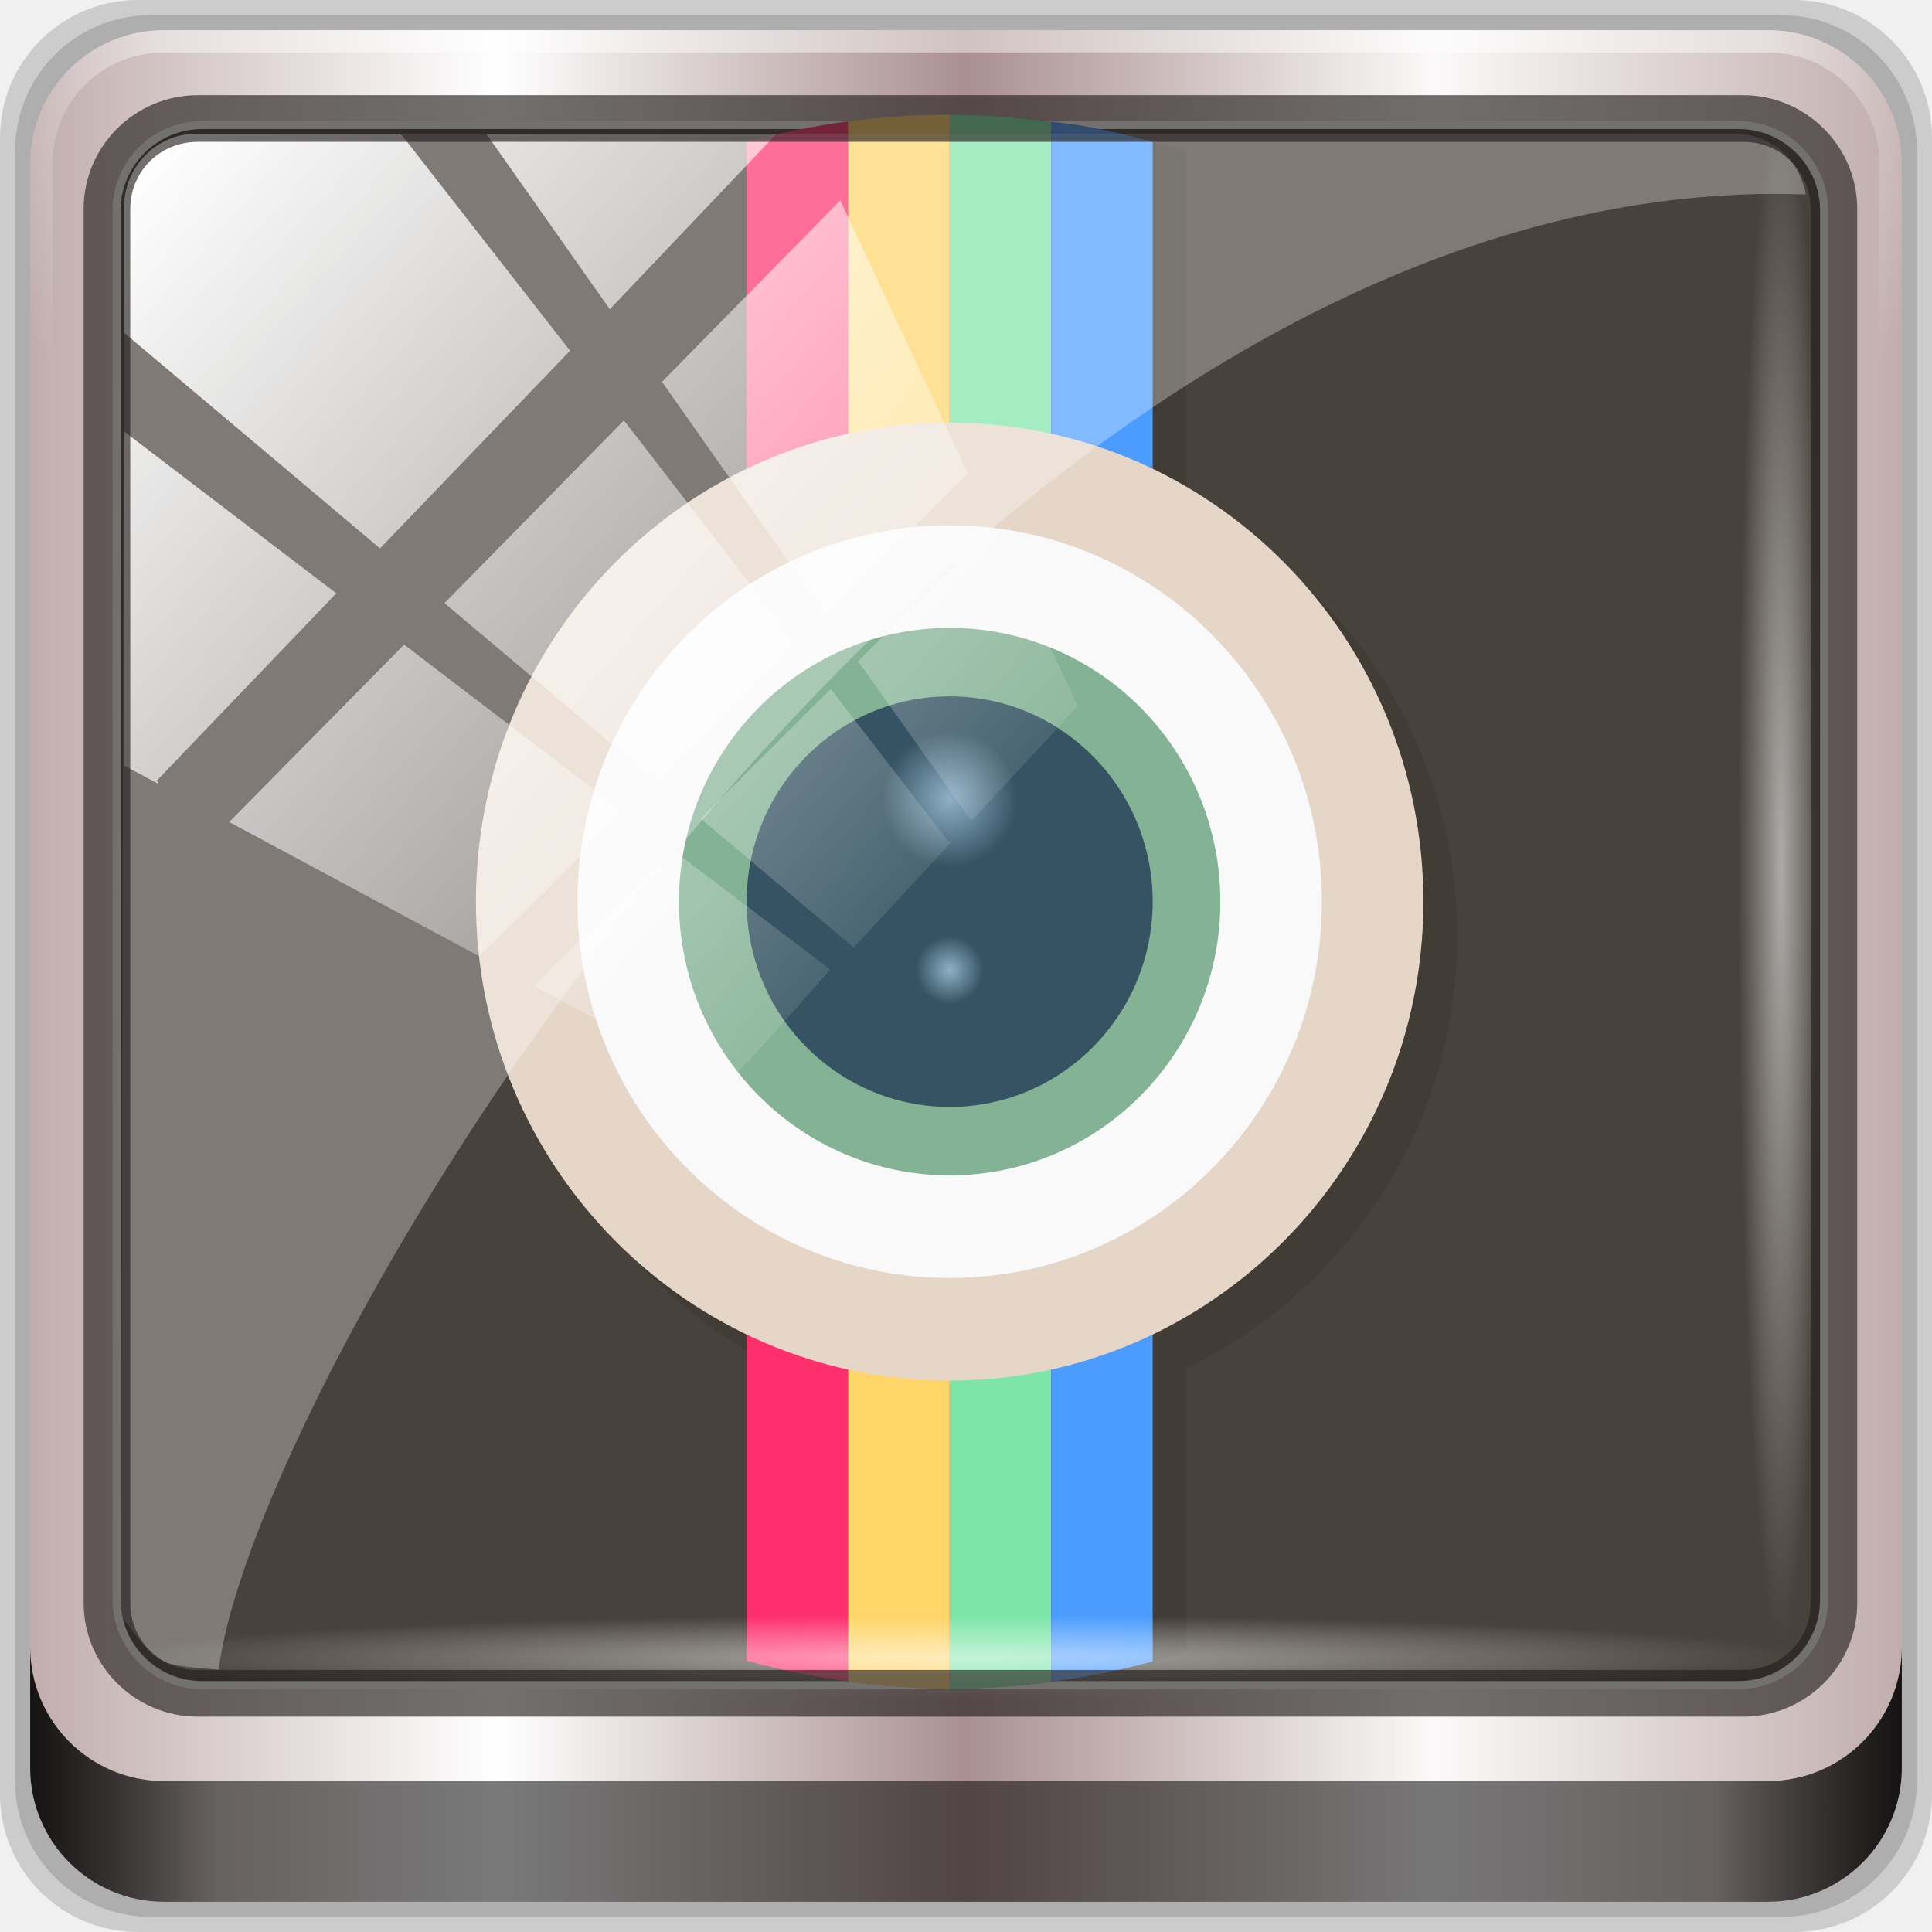
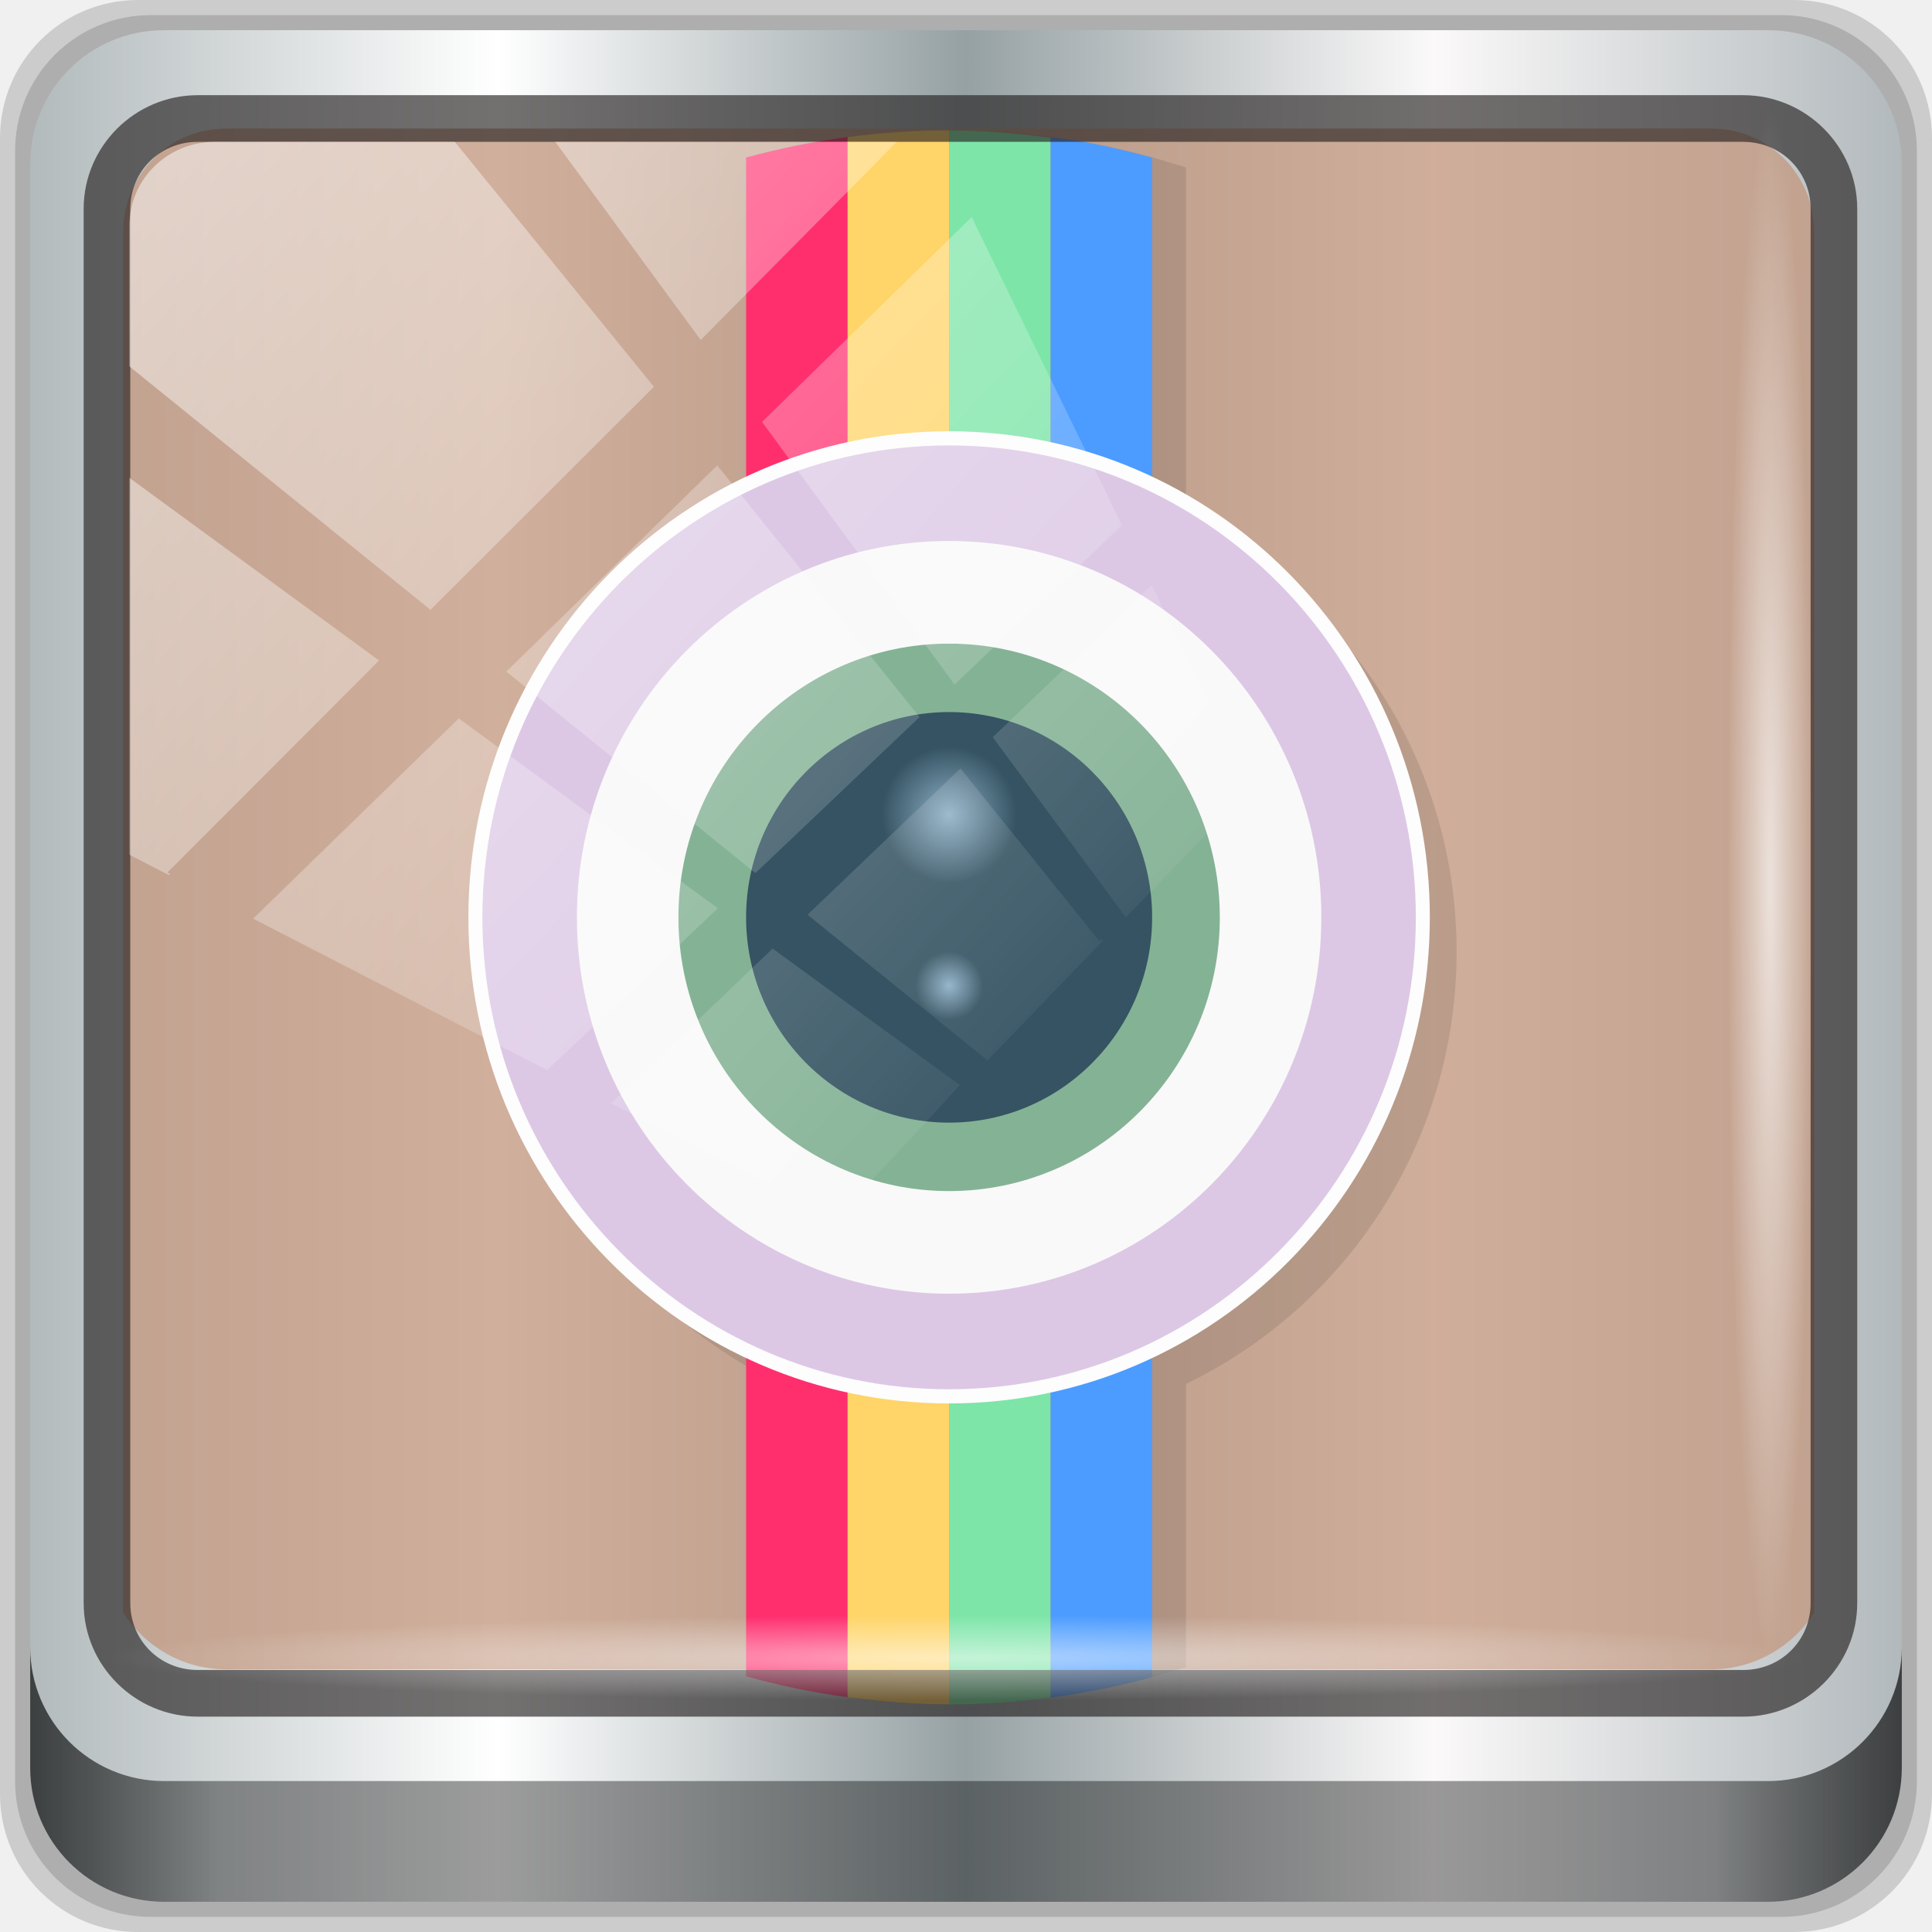
<svg xmlns="http://www.w3.org/2000/svg" xmlns:xlink="http://www.w3.org/1999/xlink" viewBox="0 0 96 96" version="1.1" id="svg56" width="96" height="96">
  <defs id="defs14">
    <linearGradient id="linearGradient4856" x1="0.998" x2="47" gradientUnits="userSpaceOnUse" gradientTransform="rotate(-90,48.00098,47.99805)">
      <stop style="stop-color:#5b5b5b;stop-opacity:1" id="stop2" />
      <stop offset="1" style="stop-color:#656565;stop-opacity:1" id="stop4" />
    </linearGradient>
    <radialGradient id="radial0" gradientUnits="userSpaceOnUse" cx="6.773" cy="5.927" r="0.564" gradientTransform="matrix(3.543307,0,0,3.543307,1.47638e-7,3.77575e-4)">
      <stop style="stop-color:#8eb0c7;stop-opacity:1" id="stop7" />
      <stop offset="1" style="stop-color:#8eb0c7;stop-opacity:0" id="stop9" />
    </radialGradient>
    <radialGradient id="radial1" gradientUnits="userSpaceOnUse" cx="6" cy="17.292" r="1" gradientTransform="translate(18,8.707971)" xlink:href="#radial0" />
    <radialGradient r="0.564" cy="5.927" cx="6.773" gradientTransform="matrix(3.543307,0,0,3.543307,1.47638e-7,3.77575e-4)" gradientUnits="userSpaceOnUse" id="radialGradient3475" xlink:href="#radial0" />
    <linearGradient gradientTransform="rotate(-90,24,24)" gradientUnits="userSpaceOnUse" x2="47" x1="1" id="linearGradient3764">
      <stop id="stop7-3" style="stop-color:#505050;stop-opacity:1" />
      <stop id="stop9-6" style="stop-color:#5a5a5a;stop-opacity:1" offset="1" />
    </linearGradient>
    <radialGradient gradientTransform="translate(-56.33898,76.67797)" gradientUnits="userSpaceOnUse" r="8" cy="23" cx="31" id="radialGradient4187">
      <stop id="stop12" style="stop-color:#e36b5d;stop-opacity:1" />
      <stop id="stop14" style="stop-color:#e05b4c;stop-opacity:1" offset="1" />
    </radialGradient>
    <radialGradient gradientTransform="translate(-56.33898,76.67797)" gradientUnits="userSpaceOnUse" r="8" cy="29" cx="22" id="radialGradient4195">
      <stop id="stop17" style="stop-color:#7070d0;stop-opacity:1" />
      <stop id="stop19" style="stop-color:#6161cb;stop-opacity:1" offset="1" />
    </radialGradient>
    <radialGradient gradientTransform="translate(-56.33898,76.67797)" gradientUnits="userSpaceOnUse" r="8" cy="19" cx="20" id="radialGradient4203">
      <stop id="stop22" style="stop-color:#32e647;stop-opacity:1" />
      <stop id="stop24" style="stop-color:#20e437;stop-opacity:1" offset="1" />
    </radialGradient>
-     <linearGradient y2="47" x2="90" y1="47" x1="6" gradientTransform="matrix(1.107143,0,0,1.107143,2.9011,-18.70127)" gradientUnits="userSpaceOnUse" id="linearGradient4071" xlink:href="#linearGradient6139-0" />
    <linearGradient id="linearGradient6139-0">
      <stop style="stop-color:#c1adad;stop-opacity:1;" offset="0" id="stop6141-2" />
      <stop id="stop6151-0" offset="0.25" style="stop-color:#ffffff;stop-opacity:1;" />
      <stop id="stop6147-1" offset="0.5" style="stop-color:#aa9090;stop-opacity:1;" />
      <stop style="stop-color:#fbf9f9;stop-opacity:1;" offset="0.75" id="stop6149-4" />
      <stop style="stop-color:#c1adad;stop-opacity:1;" offset="1" id="stop6143-4" />
    </linearGradient>
    <linearGradient id="linearGradient556">
      <stop offset="0" style="stop-color:#ffffff;stop-opacity:1" id="stop557" />
      <stop offset="1" style="stop-color:#d2d2d2;stop-opacity:1;" id="stop558" />
    </linearGradient>
-     <radialGradient xlink:href="#linearGradient4091-0-3-0-7" id="radialGradient7430-4" gradientUnits="userSpaceOnUse" gradientTransform="matrix(-1.072173,0,0,-0.8750202,199.4643,-19.12555)" cx="48" cy="-27" fx="48" fy="-27" r="42" />
    <linearGradient id="linearGradient4091-0-3-0-7">
      <stop id="stop4093-3-6-4-2" offset="0" style="stop-color:#ffffff;stop-opacity:1;" />
      <stop style="stop-color:#ffffff;stop-opacity:1;" offset="0.8" id="stop4099-6-1-8-3" />
      <stop id="stop4095-1-0-7-9" offset="1" style="stop-color:#ffffff;stop-opacity:0;" />
    </linearGradient>
-     <linearGradient gradientUnits="userSpaceOnUse" y2="88.172" x2="94.5" y1="88.172" x1="1.5" id="linearGradient4129" xlink:href="#linearGradient3832-0-6-1-1" gradientTransform="translate(8.043956,-14.66556)" />
    <linearGradient id="linearGradient3832-0-6-1-1">
      <stop id="stop3834-6-3-7-1" offset="0" style="stop-color:#000000;stop-opacity:1;" />
      <stop style="stop-color:#000000;stop-opacity:0.588;" offset="0.1" id="stop3872-2-4" />
      <stop id="stop3844-6-2-7-6" offset="0.9" style="stop-color:#000000;stop-opacity:0.588;" />
      <stop id="stop3836-5-0-2-9" offset="1" style="stop-color:#000000;stop-opacity:1;" />
    </linearGradient>
-     <radialGradient xlink:href="#linearGradient3737" id="radialGradient7462-1" gradientUnits="userSpaceOnUse" gradientTransform="matrix(0.9751338,0,0,0.04919072,41.94265,65.50114)" cx="13.948" cy="44.893" fx="13.948" fy="44.893" r="43.199" />
    <linearGradient id="linearGradient3737">
      <stop id="stop3739" style="stop-color:#ffffff;stop-opacity:1" offset="0" />
      <stop id="stop3741" style="stop-color:#ffffff;stop-opacity:0" offset="1" />
    </linearGradient>
-     <radialGradient xlink:href="#linearGradient3737" id="radialGradient7464-8" gradientUnits="userSpaceOnUse" gradientTransform="matrix(0.8883266,0,0,0.04919072,16.06893,-98.75226)" cx="13.948" cy="44.893" fx="13.948" fy="44.893" r="43.199" />
    <linearGradient y2="7.017" x2="45.448" y1="92.54" x1="45.448" gradientTransform="scale(1.005865,0.994169)" gradientUnits="userSpaceOnUse" id="linearGradient4740" xlink:href="#ButtonShadow" />
    <linearGradient x1="45.448" y1="92.54" x2="45.448" y2="7.017" id="ButtonShadow" gradientUnits="userSpaceOnUse" gradientTransform="scale(1.005865,0.994169)">
      <stop id="stop3750" style="stop-color:#000000;stop-opacity:1" offset="0" />
      <stop id="stop3752" style="stop-color:#000000;stop-opacity:0.588" offset="1" />
    </linearGradient>
    <filter style="color-interpolation-filters:sRGB" id="filter3174-3-13">
      <feGaussianBlur stdDeviation="1.71" id="feGaussianBlur3176-6-1" />
    </filter>
    <linearGradient y2="14.514" x2="50.528" y1="-28.642" x1="2.771" gradientUnits="userSpaceOnUse" id="linearGradient4767" xlink:href="#linearGradient3737" />
    <clipPath id="clipPath4156-4-2" clipPathUnits="userSpaceOnUse">
      <path id="path4158-0-4" d="m 27.046,-55.695 -14.214,13.321 h 0.061 l 15.653,21.771 10.231,-10.546 C 38.562,-32.302 27.468,-54.819 27.046,-55.695 Z M 9.647,-39.383 -5.241,-25.321 15.988,-7.806 26.372,-18.383 Z m 31.491,12.951 -9.741,9.714 8.945,12.458 7.781,-7.555 z m -49.84,4.379 -13.754,12.982 26.283,13.846 0.061,-0.062 -0.123,-0.062 L 13.599,-5.401 -8.702,-22.053 Z m 38.015,7.401 -9.803,9.775 11.579,9.559 7.628,-7.401 -8.669,-11.009 z m 20.187,5.674 -7.383,7.216 6.188,8.542 5.82,-6.137 z m -32.195,6.322 -9.557,9.498 13.662,7.185 7.934,-7.678 z m 23.312,2.374 -7.107,6.938 8.363,6.907 5.361,-5.674 -0.061,-0.092 -0.092,0.123 -6.464,-8.203 z m -8.73,8.542 -7.505,7.339 10.354,5.458 c 1.397,-1.321 5.675,-6.123 5.851,-6.322 z" style="opacity:0.6;fill:#ffffff;fill-opacity:1;stroke:none" />
    </clipPath>
    <filter style="color-interpolation-filters:sRGB" id="filter3174-53">
      <feGaussianBlur stdDeviation="1.71" id="feGaussianBlur3176-1" />
    </filter>
    <filter style="color-interpolation-filters:sRGB" id="filter3174">
      <feGaussianBlur id="feGaussianBlur3176" stdDeviation="1.71" />
    </filter>
    <radialGradient gradientTransform="translate(-56.33898,76.67797)" gradientUnits="userSpaceOnUse" r="8" cy="19" cx="20" id="radialGradient4203-3">
      <stop id="stop22-6" style="stop-color:#32e647;stop-opacity:1" />
      <stop id="stop24-7" style="stop-color:#20e437;stop-opacity:1" offset="1" />
    </radialGradient>
    <radialGradient gradientTransform="translate(-56.33898,76.67797)" gradientUnits="userSpaceOnUse" r="8" cy="23" cx="31" id="radialGradient4187-5">
      <stop id="stop12-3" style="stop-color:#e36b5d;stop-opacity:1" />
      <stop id="stop14-5" style="stop-color:#e05b4c;stop-opacity:1" offset="1" />
    </radialGradient>
    <radialGradient gradientTransform="translate(-56.33898,76.67797)" gradientUnits="userSpaceOnUse" r="8" cy="29" cx="22" id="radialGradient4195-6">
      <stop id="stop17-2" style="stop-color:#7070d0;stop-opacity:1" />
      <stop id="stop19-9" style="stop-color:#6161cb;stop-opacity:1" offset="1" />
    </radialGradient>
    <linearGradient xlink:href="#ButtonShadow" id="linearGradient4722" gradientUnits="userSpaceOnUse" gradientTransform="scale(1.005865,0.994169)" x1="45.448" y1="92.54" x2="45.448" y2="7.017" />
    <linearGradient xlink:href="#ButtonShadow" id="linearGradient4724" gradientUnits="userSpaceOnUse" gradientTransform="scale(1.005865,0.994169)" x1="45.448" y1="92.54" x2="45.448" y2="7.017" />
    <radialGradient r="0.564" cy="5.927" cx="6.773" gradientTransform="matrix(3.543307,0,0,3.543307,1.47638e-7,3.77575e-4)" gradientUnits="userSpaceOnUse" id="radialGradient3475-5" xlink:href="#radial0-3" />
    <radialGradient id="radial0-3" gradientUnits="userSpaceOnUse" cx="6.773" cy="5.927" r="0.564" gradientTransform="matrix(3.543307,0,0,3.543307,1.47638e-7,3.77575e-4)">
      <stop style="stop-color:#8eb0c7;stop-opacity:1" id="stop7-5" />
      <stop offset="1" style="stop-color:#8eb0c7;stop-opacity:0" id="stop9-62" />
    </radialGradient>
    <radialGradient id="radial1-9" gradientUnits="userSpaceOnUse" cx="6" cy="17.292" r="1" gradientTransform="translate(18,8.707971)" xlink:href="#radial0-3" />
    <radialGradient id="radialGradient4760" gradientUnits="userSpaceOnUse" cx="6.773" cy="5.927" r="0.564" gradientTransform="matrix(3.543307,0,0,3.543307,1.47638e-7,3.77575e-4)">
      <stop style="stop-color:#8eb0c7;stop-opacity:1" id="stop4756" />
      <stop offset="1" style="stop-color:#8eb0c7;stop-opacity:0" id="stop4758" />
    </radialGradient>
+     <linearGradient xlink:href="#linearGradient6139-0-6" id="linearGradient4071-3" gradientUnits="userSpaceOnUse" gradientTransform="matrix(1.107143,0,0,1.107143,-4.993903,-3.620687)" x1="6" y1="47" x2="90" y2="47" />
+     <linearGradient id="linearGradient6139-0-6">
+       <stop id="stop6141-2-7" offset="0" style="stop-color:#b2babc;stop-opacity:1" />
+       <stop style="stop-color:#ffffff;stop-opacity:1;" offset="0.25" id="stop6151-0-5" />
+       <stop style="stop-color:#96a1a4;stop-opacity:1" offset="0.5" id="stop6147-1-3" />
+       <stop id="stop6149-4-5" offset="0.75" style="stop-color:#fbf9f9;stop-opacity:1;" />
+       <stop id="stop6143-4-6" offset="1" style="stop-color:#b2b9bc;stop-opacity:1" />
+     </linearGradient>
+     <linearGradient gradientTransform="translate(0.1489535,0.415026)" xlink:href="#linearGradient3832-0-6-1-1" id="linearGradient4129-2" x1="1.5" y1="88.172" x2="94.5" y2="88.172" gradientUnits="userSpaceOnUse" />
+     <radialGradient xlink:href="#linearGradient3737" id="radialGradient7462" gradientUnits="userSpaceOnUse" gradientTransform="matrix(0.9751338,0,0,0.04919072,34.04765,80.58172)" cx="13.948" cy="44.893" fx="13.948" fy="44.893" r="43.199" />
+     <radialGradient xlink:href="#linearGradient3737" id="radialGradient7464" gradientUnits="userSpaceOnUse" gradientTransform="matrix(0.8883266,0,0,0.04919072,31.95952,-90.31726)" cx="13.948" cy="44.893" fx="13.948" fy="44.893" r="43.199" />
+     <clipPath id="clipPath4156-4-1" clipPathUnits="userSpaceOnUse">
+       <path id="path4158-0-8" d="m 27.046,-55.695 -14.214,13.321 h 0.061 l 15.653,21.771 10.231,-10.546 C 38.562,-32.302 27.468,-54.819 27.046,-55.695 Z M 9.647,-39.383 -5.241,-25.321 15.988,-7.806 26.372,-18.383 Z m 31.491,12.951 -9.741,9.714 8.945,12.458 7.781,-7.555 z m -49.84,4.379 -13.754,12.982 26.283,13.846 0.061,-0.062 -0.123,-0.062 L 13.599,-5.401 -8.702,-22.053 Z m 38.015,7.401 -9.803,9.775 11.579,9.559 7.628,-7.401 -8.669,-11.009 z m 20.187,5.674 -7.383,7.216 6.188,8.542 5.82,-6.137 z m -32.195,6.322 -9.557,9.498 13.662,7.185 7.934,-7.678 z m 23.312,2.374 -7.107,6.938 8.363,6.907 5.361,-5.674 -0.061,-0.092 -0.092,0.123 -6.464,-8.203 z m -8.73,8.542 -7.505,7.339 10.354,5.458 c 1.397,-1.321 5.675,-6.123 5.851,-6.322 z" style="opacity:0.6;fill:#ffffff;fill-opacity:1;stroke:none" />
+     </clipPath>
+     <clipPath clipPathUnits="userSpaceOnUse" id="clipPath4355-7">
+       <rect style="fill:#ffffff;fill-opacity:1;fill-rule:nonzero;stroke:none" id="rect4357-5" width="84" height="80" x="6" y="6" rx="6" ry="6" />
+     </clipPath>
+     <clipPath clipPathUnits="userSpaceOnUse" id="clipPath4355-9">
+       <rect style="fill:#ffffff;fill-opacity:1;fill-rule:nonzero;stroke:none" id="rect4357-1" width="84" height="80" x="6" y="6" rx="6" ry="6" />
+     </clipPath>
+     <clipPath clipPathUnits="userSpaceOnUse" id="clipPath4355-1">
+       <rect style="fill:#ffffff;fill-opacity:1;fill-rule:nonzero;stroke:none" id="rect4357-9" width="84" height="80" x="6" y="6" rx="6" ry="6" />
+     </clipPath>
+     <clipPath clipPathUnits="userSpaceOnUse" id="clipPath3943-52-0">
+       <path id="path3945-4-1" d="m 69.781,20.844 -5,3.438 c 5.587,5.537 9,13.328 9,21.812 0,8.434 -3.377,16.096 -8.906,21.625 l 5,3.438 C 76.078,64.576 80,55.844 80,46.094 c 2e-6,-9.797 -3.963,-18.66 -10.219,-25.25 z M 40,24.062 28.906,36.219 H 21.5 c -0.823,0 -1.5,0.677 -1.5,1.5 v 1 14.844 1 c 0,0.823 0.684,1.61 1.5,1.5 h 7.406 L 40,68 V 66 26.062 Z m 20.594,3.281 -5,3.438 L 55.5,30.875 c 3.938,3.89 6.406,9.25 6.406,15.219 0,5.921 -2.43,11.148 -6.312,15.031 l 0.094,0.094 5.094,3.438 c 4.475,-4.908 7.25,-11.402 7.25,-18.562 0,-7.231 -2.879,-13.831 -7.438,-18.75 z m -9.25,6.5 -5.219,3.625 c 2.222,2.218 3.719,5.24 3.719,8.625 0,3.337 -1.459,6.228 -3.625,8.438 l 5.219,3.625 c 2.822,-3.237 4.531,-7.434 4.531,-12.062 0,-4.673 -1.754,-9.001 -4.625,-12.25 z" style="color:#000000;display:inline;overflow:visible;visibility:visible;opacity:0.8;fill:#ff00ff;fill-opacity:1;fill-rule:nonzero;stroke:none;stroke-width:1;marker:none;enable-background:accumulate" />
+     </clipPath>
+     <radialGradient r="0.564" cy="5.927" cx="6.773" gradientTransform="matrix(3.543307,0,0,3.543307,1.47638e-7,3.77575e-4)" gradientUnits="userSpaceOnUse" id="radialGradient3475-5-6" xlink:href="#radial0-3-0" />
+     <radialGradient id="radial0-3-0" gradientUnits="userSpaceOnUse" cx="6.773" cy="5.927" r="0.564" gradientTransform="matrix(3.543307,0,0,3.543307,1.47638e-7,3.77575e-4)">
+       <stop style="stop-color:#8eb0c7;stop-opacity:1" id="stop7-5-6" />
+       <stop offset="1" style="stop-color:#8eb0c7;stop-opacity:0" id="stop9-62-2" />
+     </radialGradient>
+     <radialGradient id="radial1-9-6" gradientUnits="userSpaceOnUse" cx="6" cy="17.292" r="1" gradientTransform="translate(18,8.707971)" xlink:href="#radial0-3-0" />
+     <radialGradient id="radialGradient1032" gradientUnits="userSpaceOnUse" cx="6.773" cy="5.927" r="0.564" gradientTransform="matrix(3.543307,0,0,3.543307,1.47638e-7,3.77575e-4)">
+       <stop style="stop-color:#8eb0c7;stop-opacity:1" id="stop1028" />
+       <stop offset="1" style="stop-color:#8eb0c7;stop-opacity:0" id="stop1030" />
+     </radialGradient>
  </defs>
  <g id="g4720">
    <g transform="translate(0,-6.000001)" id="g4704">
      <g id="g6902">
        <g id="layer1-2" transform="translate(-1e-6,32)">
          <g id="g7390-7" transform="translate(-8.043958,-17.33444)">
            <g id="g4615-6" transform="translate(251.288,-104.8973)">
              <g style="display:none" id="layer2-8-6">
                <rect style="opacity:0.9;fill:url(#linearGradient4722);fill-opacity:1;fill-rule:nonzero;stroke:none;filter:url(#filter3174-3-13)" id="rect3745-9-2" y="7" x="5" ry="6" rx="6" height="85" width="86" />
              </g>
            </g>
            <g transform="translate(0,6.000001)" id="g3950">
-               <path style="display:inline;opacity:0.15;fill:#000000;fill-opacity:1;fill-rule:nonzero;stroke:none" d="M 97.187,-14.666 H 14.901 c -3.799,0 -6.857,3.058 -6.857,6.857 V 74.477 c 0,3.799 3.058,6.857 6.857,6.857 h 82.286 c 3.799,0 6.857,-3.058 6.857,-6.857 V -7.808 c 0,-3.799 -3.058,-6.857 -6.857,-6.857 z" id="path3288-3" />
-               <path id="path4085-3" d="M 96.544,-13.916 H 15.544 c -3.739,0 -6.75,3.01 -6.75,6.75 V 73.834 c 0,3.74 3.011,6.75 6.75,6.75 h 81 c 3.74,0 6.75,-3.01 6.75,-6.75 V -7.166 c 0,-3.739 -3.01,-6.75 -6.75,-6.75 z" style="display:inline;opacity:0.15;fill:#000000;fill-opacity:1;fill-rule:nonzero;stroke:none" />
-               <path style="display:inline;fill:url(#linearGradient4071);fill-opacity:1;fill-rule:nonzero;stroke:none" d="M 95.901,-13.166 H 16.187 c -3.68,0 -6.643,2.963 -6.643,6.643 V 73.192 c 0,3.68 2.963,6.643 6.643,6.643 h 79.714 c 3.68,0 6.643,-2.963 6.643,-6.643 V -6.523 c 0,-3.68 -2.963,-6.643 -6.643,-6.643 z" id="rect4251-1-75" />
-               <rect transform="translate(8.043958,-14.66556)" ry="4.25" y="6.213" x="5.793" height="77.52" width="84.846" id="rect4301-6" style="fill:#48423c;fill-opacity:1;stroke:#ffffff;stroke-width:0.4;stroke-linecap:round;stroke-linejoin:round;stroke-miterlimit:4;stroke-dasharray:none;stroke-dashoffset:0;stroke-opacity:1" />
-               <g transform="matrix(1.681366,0,0,1.70012,14.87929,-92.2718)" id="g4741">
-                 <path id="path26" style="opacity:0.1;fill:#000000;fill-opacity:1;fill-rule:nonzero;stroke:none" d="m 24,48.996 c -1.719,0 -3.391,0.193 -5,0.551 v 10.818 c -4.725,2.249 -8,7.05 -8,12.635 0,5.58 3.275,10.386 8,12.635 v 8.809 c 1.61,0.361 3.281,0.559 4.998,0.559 2.442,0 4.794,-0.385 7,-1.09 v -8.277 c 4.725,-2.249 8,-7.05 8,-12.635 0,-5.58 -3.275,-10.386 -8,-12.635 V 50.083 C 29.966,49.754 28.903,49.492 27.814,49.31 H 27.812 C 26.57,49.102 25.301,48.997 23.999,48.997 Z" />
-                 <g transform="translate(0,48)" id="g54">
-                   <g id="g40">
-                     <path id="path32" style="opacity:1;fill:#7de5a8;fill-opacity:1;fill-rule:nonzero;stroke:none" d="m 24,0.996 v 46.01 c 1.017,0 2.02,-0.073 3,-0.201 V 1.211 C 26.017,1.083 25.022,1 24.002,1 c 0,0 0,0 -0.002,0 z" />
-                     <path id="path34" style="opacity:1;fill:#4c9cff;fill-opacity:1;fill-rule:nonzero;stroke:none" d="m 27,1.207 v 45.594 c 1.023,-0.133 2.024,-0.333 3,-0.596 V 1.795 C 29.284,1.602 28.558,1.431 27.816,1.307 c 0,0 -0.002,0 -0.002,0 C 27.545,1.262 27.271,1.241 27,1.205 Z" />
-                     <path id="path36" style="opacity:1;fill:#ff2f6e;fill-opacity:1;fill-rule:nonzero;stroke:none" d="m 21,1.195 c -1.023,0.133 -2.024,0.334 -3,0.598 v 44.39 c 0.977,0.266 1.977,0.472 3,0.607 V 1.194 Z" />
-                     <path id="path38" style="opacity:1;fill:#ffd468;fill-opacity:1;fill-rule:nonzero;stroke:none" d="m 24,0.996 c -1.018,0 -2.02,0.071 -3,0.199 v 45.596 c 0.983,0.13 1.981,0.211 2.998,0.211 0,0 0,0 0.002,0 V 0.992 Z" />
+               <g transform="translate(8.043959,-1041.185)" id="layer1-3">
+                 <g id="g2574" style="display:inline" transform="translate(-0.1489564,1026.105)">
+                   <path style="display:inline;opacity:0.15;fill:#000000;fill-opacity:1;fill-rule:nonzero;stroke:none" d="M 89.292,0.415 H 7.006 c -3.799,0 -6.857,3.058 -6.857,6.857 V 89.558 c 0,3.799 3.058,6.857 6.857,6.857 H 89.292 c 3.799,0 6.857,-3.058 6.857,-6.857 V 7.272 c 0,-3.799 -3.058,-6.857 -6.857,-6.857 z" id="path3288" />
+                   <path id="path4085" d="M 88.649,1.165 H 7.649 c -3.739,0 -6.75,3.01 -6.75,6.75 V 88.915 c 0,3.74 3.011,6.75 6.75,6.75 H 88.649 c 3.74,0 6.75,-3.01 6.75,-6.75 V 7.915 c 0,-3.739 -3.01,-6.75 -6.75,-6.75 z" style="display:inline;opacity:0.15;fill:#000000;fill-opacity:1;fill-rule:nonzero;stroke:none" />
+                   <path style="display:inline;fill:url(#linearGradient4071-3);fill-opacity:1;fill-rule:nonzero;stroke:none" d="M 88.006,1.915 H 8.292 c -3.68,0 -6.643,2.963 -6.643,6.643 V 88.272 c 0,3.68 2.963,6.643 6.643,6.643 H 88.006 c 3.68,0 6.643,-2.963 6.643,-6.643 V 8.558 c 0,-3.68 -2.963,-6.643 -6.643,-6.643 z" id="rect4251-1" />
+                   <path style="display:inline;opacity:0.779;fill:#c39980;fill-opacity:1;fill-rule:nonzero;stroke:none;stroke-width:1.03" d="m 11.39,6.802 c -2.856,0 -5.124,2.288 -5.124,5.171 v 21.427 7.239 39.914 c 1.097,1.684 2.969,2.812 5.124,2.812 h 4.099 65.589 4.099 c 2.155,0 4.027,-1.127 5.124,-2.812 V 40.64 33.401 11.973 c 0,-2.883 -2.268,-5.171 -5.124,-5.171 z" id="path3400-6" />
+                   <g transform="matrix(1.681366,0,0,1.70012,6.957161,-76.41147)" id="g4741">
+                     <path id="path26" style="opacity:0.1;fill:#000000;fill-opacity:1;fill-rule:nonzero;stroke:none" d="m 24,48.996 c -1.719,0 -3.391,0.193 -5,0.551 v 10.818 c -4.725,2.249 -8,7.05 -8,12.635 0,5.58 3.275,10.386 8,12.635 v 8.809 c 1.61,0.361 3.281,0.559 4.998,0.559 2.442,0 4.794,-0.385 7,-1.09 v -8.277 c 4.725,-2.249 8,-7.05 8,-12.635 0,-5.58 -3.275,-10.386 -8,-12.635 V 50.083 C 29.966,49.754 28.903,49.492 27.814,49.31 H 27.812 C 26.57,49.102 25.301,48.997 23.999,48.997 Z" />
+                     <g transform="translate(0,48)" id="g54">
+                       <g id="g40">
+                         <path id="path32" style="opacity:1;fill:#7de5a8;fill-opacity:1;fill-rule:nonzero;stroke:none" d="m 24,0.996 v 46.01 c 1.017,0 2.02,-0.073 3,-0.201 V 1.211 C 26.017,1.083 25.022,1 24.002,1 c 0,0 0,0 -0.002,0 z" />
+                         <path id="path34" style="opacity:1;fill:#4c9cff;fill-opacity:1;fill-rule:nonzero;stroke:none" d="m 27,1.207 v 45.594 c 1.023,-0.133 2.024,-0.333 3,-0.596 V 1.795 C 29.284,1.602 28.558,1.431 27.816,1.307 c 0,0 -0.002,0 -0.002,0 C 27.545,1.262 27.271,1.241 27,1.205 Z" />
+                         <path id="path36" style="opacity:1;fill:#ff2f6e;fill-opacity:1;fill-rule:nonzero;stroke:none" d="m 21,1.195 c -1.023,0.133 -2.024,0.334 -3,0.598 v 44.39 c 0.977,0.266 1.977,0.472 3,0.607 V 1.194 Z" />
+                         <path id="path38" style="opacity:1;fill:#ffd468;fill-opacity:1;fill-rule:nonzero;stroke:none" d="m 24,0.996 c -1.018,0 -2.02,0.071 -3,0.199 v 45.596 c 0.983,0.13 1.981,0.211 2.998,0.211 0,0 0,0 0.002,0 V 0.992 Z" />
+                       </g>
+                       <path id="path42" style="fill:#dcc8e5;fill-opacity:1;fill-rule:nonzero;stroke:#fdfdfd;stroke-opacity:1;stroke-width:0.414;stroke-miterlimit:4;stroke-dasharray:none" d="m 38,24 c 0,7.73 -6.27,14 -14,14 -7.73,0 -14,-6.27 -14,-14 0,-7.73 6.27,-14 14,-14 7.73,0 14,6.27 14,14 m 0,0" />
+                       <path id="path44" style="fill:#f9f9f9;fill-opacity:1;fill-rule:nonzero;stroke:none" d="m 35,24 c 0,6.074 -4.926,11 -11,11 -6.074,0 -11,-4.926 -11,-11 0,-6.074 4.926,-11 11,-11 6.074,0 11,4.926 11,11 m 0,0" />
+                       <path id="path46" style="fill:#84b295;fill-opacity:1;fill-rule:nonzero;stroke:none" d="m 32,24 c 0,4.418 -3.582,8 -8,8 -4.418,0 -8,-3.582 -8,-8 0,-4.418 3.582,-8 8,-8 4.418,0 8,3.582 8,8 m 0,0" />
+                       <path id="path48" style="fill:#355362;fill-opacity:1;fill-rule:nonzero;stroke:none" d="m 30,24 c 0,3.313 -2.688,6 -6,6 -3.313,0 -6,-2.688 -6,-6 0,-3.313 2.688,-6 6,-6 3.313,0 6,2.688 6,6 m 0,0" />
+                       <path id="path50" style="fill:url(#radialGradient3475-5-6);fill-rule:nonzero;stroke:none" d="m 26,21 c 0,1.105 -0.895,2 -2,2 -1.105,0 -2,-0.895 -2,-2 0,-1.105 0.895,-2 2,-2 1.105,0 2,0.895 2,2 m 0,0" />
+                       <path id="path52" style="fill:url(#radial1-9-6);fill-rule:nonzero;stroke:none" d="m 25,26 c 0,0.551 -0.449,1 -1,1 -0.551,0 -1,-0.449 -1,-1 0,-0.551 0.449,-1 1,-1 0.551,0 1,0.449 1,1 m 0,0" />
+                     </g>
                  </g>
-                   <path id="path42" style="fill:#e5d6c8;fill-opacity:1;fill-rule:nonzero;stroke:none" d="m 38,24 c 0,7.73 -6.27,14 -14,14 -7.73,0 -14,-6.27 -14,-14 0,-7.73 6.27,-14 14,-14 7.73,0 14,6.27 14,14 m 0,0" />
-                   <path id="path44" style="fill:#f9f9f9;fill-opacity:1;fill-rule:nonzero;stroke:none" d="m 35,24 c 0,6.074 -4.926,11 -11,11 -6.074,0 -11,-4.926 -11,-11 0,-6.074 4.926,-11 11,-11 6.074,0 11,4.926 11,11 m 0,0" />
-                   <path id="path46" style="fill:#84b295;fill-opacity:1;fill-rule:nonzero;stroke:none" d="m 32,24 c 0,4.418 -3.582,8 -8,8 -4.418,0 -8,-3.582 -8,-8 0,-4.418 3.582,-8 8,-8 4.418,0 8,3.582 8,8 m 0,0" />
-                   <path id="path48" style="fill:#355362;fill-opacity:1;fill-rule:nonzero;stroke:none" d="m 30,24 c 0,3.313 -2.688,6 -6,6 -3.313,0 -6,-2.688 -6,-6 0,-3.313 2.688,-6 6,-6 3.313,0 6,2.688 6,6 m 0,0" />
-                   <path id="path50" style="fill:url(#radialGradient3475-5);fill-rule:nonzero;stroke:none" d="m 26,21 c 0,1.105 -0.895,2 -2,2 -1.105,0 -2,-0.895 -2,-2 0,-1.105 0.895,-2 2,-2 1.105,0 2,0.895 2,2 m 0,0" />
-                   <path id="path52" style="fill:url(#radial1-9);fill-rule:nonzero;stroke:none" d="m 25,26 c 0,0.551 -0.449,1 -1,1 -0.551,0 -1,-0.449 -1,-1 0,-0.551 0.449,-1 1,-1 0.551,0 1,0.449 1,1 m 0,0" />
+                   <path id="path4989" d="m 9.974,5.144 c -3.117,0 -5.668,2.54 -5.668,5.646 v 69.278 c 0,3.106 2.551,5.646 5.668,5.646 H 86.766 c 3.117,0 5.668,-2.54 5.668,-5.646 V 10.79 c 0,-3.106 -2.551,-5.646 -5.668,-5.646 z m 0,2.319 H 86.766 c 1.888,0 3.352,1.48 3.352,3.327 v 69.278 c 0,1.846 -1.464,3.327 -3.352,3.327 H 9.974 c -1.888,0 -3.352,-1.48 -3.352,-3.327 V 10.79 c 0,-1.846 1.464,-3.327 3.352,-3.327 z" style="color:#000000;font-style:normal;font-variant:normal;font-weight:normal;font-stretch:normal;font-size:medium;line-height:normal;font-family:Sans;-inkscape-font-specification:Sans;text-indent:0;text-align:start;text-decoration:none;text-decoration-line:none;letter-spacing:normal;word-spacing:normal;text-transform:none;writing-mode:lr-tb;direction:ltr;baseline-shift:baseline;text-anchor:start;display:inline;overflow:visible;visibility:visible;fill:#241f1f;fill-opacity:0.633;stroke:none;stroke-width:2.376;marker:none;enable-background:accumulate" />
+                   <path style="display:inline;opacity:0.658;fill:url(#linearGradient4129-2);fill-opacity:1;fill-rule:nonzero;stroke:none" d="m 1.649,82.259 v 6 c 0,3.68 2.976,6.656 6.656,6.656 H 87.993 c 3.68,0 6.656,-2.976 6.656,-6.656 v -6 c 0,3.68 -2.976,6.656 -6.656,6.656 H 8.305 c -3.68,0 -6.656,-2.976 -6.656,-6.656 z" id="path4118" />
+                   <rect style="opacity:0.55;fill:url(#radialGradient7462);fill-opacity:1;stroke:none" id="rect4131" width="84.25" height="4.25" x="5.524" y="80.665" rx="0" ry="4.25" />
+                   <rect ry="4.25" rx="0" y="-90.234" x="5.975" height="4.25" width="76.75" id="rect4141" style="opacity:0.669;fill:url(#radialGradient7464);fill-opacity:1;stroke:none" transform="rotate(90)" />
+                   <rect transform="matrix(1.069245,0,0,1.047683,4.44418,38.89401)" style="opacity:0.508;fill:url(#linearGradient4767);fill-opacity:1;stroke:none" id="rect4146" width="75.966" height="69.024" x="2" y="-30" rx="3.957" ry="3.957" clip-path="url(#clipPath4156-4-1)" />
                </g>
              </g>
-               <g id="g3272-1" transform="matrix(1.107143,0,0,1.107143,-107.8132,-18.1477)">
-                 <path id="path4236-5-3" d="m 112,4.5 c -3.324,0 -6,2.676 -6,6 v 15 h 1 v -15 c 0,-2.787 2.213,-5 5,-5 h 72 c 2.787,0 5,2.213 5,5 v 15 h 1 v -15 c 0,-3.324 -2.676,-6 -6,-6 z" style="display:inline;opacity:0.45;fill:url(#radialGradient7430-4);fill-opacity:1;fill-rule:nonzero;stroke:none" />
-               </g>
-               <path style="display:inline;opacity:0.891;fill:url(#linearGradient4129);fill-opacity:1;fill-rule:nonzero;stroke:none" d="m 9.544,67.178 v 6 c 0,3.68 2.976,6.656 6.656,6.656 h 79.688 c 3.68,0 6.656,-2.976 6.656,-6.656 v -6 c 0,3.68 -2.976,6.656 -6.656,6.656 h -79.688 c -3.68,0 -6.656,-2.976 -6.656,-6.656 z" id="path4118-34" />
-               <rect style="opacity:0.55;fill:url(#radialGradient7462-1);fill-opacity:1;stroke:none" id="rect4131-2" width="84.25" height="4.25" x="13.419" y="65.584" rx="0" ry="4.25" />
-               <rect ry="4.25" rx="0" y="-98.669" x="-9.916" height="4.25" width="76.75" id="rect4141-66" style="opacity:0.55;fill:url(#radialGradient7464-8);fill-opacity:1;stroke:none" transform="rotate(90)" />
-               <path style="opacity:0.3;fill:#ffffff;fill-opacity:1;stroke:none" d="m 17.816,-8.022 c -1.993,0 -3.604,1.649 -3.609,3.684 L 14.059,65.624 c 1.914,2.521 1.665,2.411 4.852,2.679 1.804,-14.861 36.499,-73.336 77.418,-73.336 0.488,0 0.963,0.02 1.449,0.029 -0.303,-1.718 -1.751,-3.017 -3.524,-3.017 z" id="rect4190-1" />
-               <rect transform="matrix(0.9093047,0,0,0.9283773,12.38906,19.82926)" style="fill:url(#linearGradient4767);fill-opacity:1;stroke:none" id="rect4146-52" width="92" height="92" x="2" y="-30" rx="3.957" ry="3.957" clip-path="url(#clipPath4156-4-2)" />
-               <path id="path4989-2" d="m 17.869,-9.936 c -3.117,0 -5.668,2.54 -5.668,5.646 V 64.988 c 0,3.106 2.551,5.646 5.668,5.646 h 76.792 c 3.117,0 5.668,-2.54 5.668,-5.646 V -4.29 c 0,-3.106 -2.551,-5.646 -5.668,-5.646 z m 0,2.319 h 76.792 c 1.888,0 3.352,1.48 3.352,3.327 V 64.988 c 0,1.846 -1.464,3.327 -3.352,3.327 H 17.869 c -1.888,0 -3.352,-1.48 -3.352,-3.327 V -4.29 c 0,-1.846 1.464,-3.327 3.352,-3.327 z" style="color:#000000;font-style:normal;font-variant:normal;font-weight:normal;font-stretch:normal;font-size:medium;line-height:normal;font-family:Sans;-inkscape-font-specification:Sans;text-indent:0;text-align:start;text-decoration:none;text-decoration-line:none;letter-spacing:normal;word-spacing:normal;text-transform:none;writing-mode:lr-tb;direction:ltr;baseline-shift:baseline;text-anchor:start;display:inline;overflow:visible;visibility:visible;fill:#241f1f;fill-opacity:0.633;stroke:none;stroke-width:2.376;marker:none;enable-background:accumulate" />
            </g>
          </g>
        </g>
        <g style="display:none" id="layer2-0">
          <rect style="opacity:0.9;fill:url(#linearGradient4724);fill-opacity:1;fill-rule:nonzero;stroke:none;filter:url(#filter3174-53)" id="rect3745-1" y="7" x="5" ry="6" rx="6" height="85" width="86" />
        </g>
        <g id="layer5-1" />
      </g>
      <g id="layer2" style="display:none">
        <rect width="86" height="85" rx="6" ry="6" x="5" y="7" id="rect3745" style="opacity:0.9;fill:url(#linearGradient4740);fill-opacity:1;fill-rule:nonzero;stroke:none;filter:url(#filter3174)" />
      </g>
      <g id="layer1" transform="translate(-175.322,97.62712)" />
    </g>
    <g transform="translate(0,42)" id="g38">
      <g id="g40-7">
        
      </g>
    </g>
  </g>
</svg>
